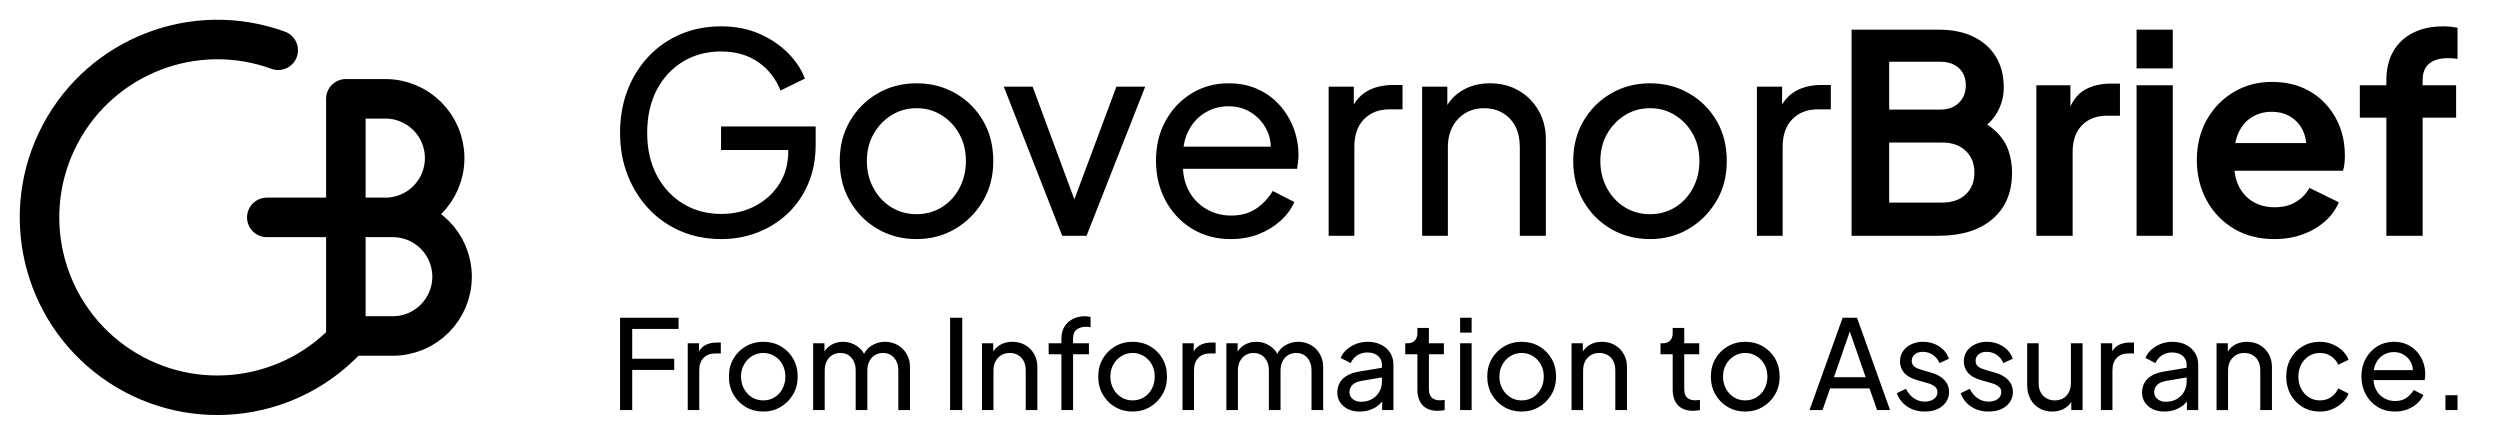
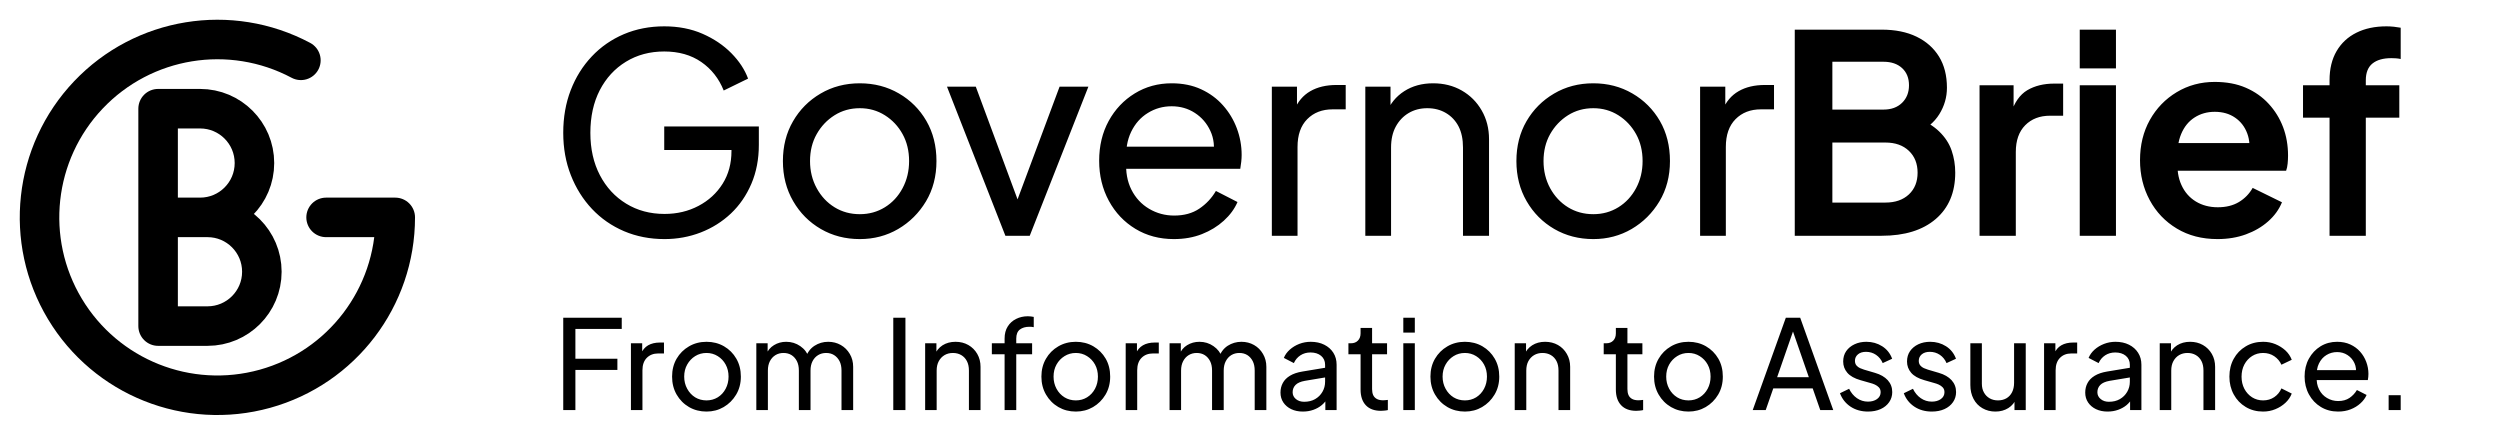
<svg xmlns="http://www.w3.org/2000/svg" role="img" aria-label="GovernorBrief. From Information to Assurance." width="506" height="88" viewBox="0 0 506 88">
  <g transform="translate(4 4)">
-     <path d="M52.31,6.17 A36,36 0 1 0 66,64.90 M66,40 H50" stroke="#000000" fill="none" stroke-width="8" stroke-linecap="round" stroke-linejoin="round" />
-     <path d="M66,16 V64 M66,16 H74 a12,12 0 0 1 0,24 H66 M74,40 H75.5 a12,12 0 0 1 0,24 H66" stroke="#000000" fill="none" stroke-width="8" stroke-linecap="round" stroke-linejoin="round" />
-     <path d="M142 44.39Q137.57 44.39 133.82 42.8Q130.07 41.2 127.32 38.29Q124.58 35.38 123.04 31.46Q121.5 27.54 121.5 22.89Q121.5 18.18 123.01 14.26Q124.52 10.34 127.27 7.43Q130.01 4.52 133.76 2.92Q137.52 1.33 141.94 1.33Q146.25 1.33 149.7 2.84Q153.14 4.35 155.52 6.76Q157.9 9.17 158.91 11.91L153.98 14.32Q152.52 10.68 149.44 8.55Q146.36 6.42 141.94 6.42Q137.57 6.42 134.18 8.5Q130.8 10.57 128.89 14.26Q126.99 17.96 126.99 22.89Q126.99 27.76 128.92 31.46Q130.85 35.15 134.24 37.22Q137.63 39.3 142 39.3Q145.8 39.3 148.88 37.67Q151.96 36.05 153.76 33.19Q155.55 30.34 155.55 26.58V24.01L158.07 26.36H141.94V21.6H161.09V25.3Q161.09 29.66 159.58 33.19Q158.07 36.72 155.44 39.21Q152.8 41.7 149.33 43.05Q145.86 44.39 142 44.39ZM181.53 44.39Q177.16 44.39 173.64 42.35Q170.11 40.3 168.04 36.72Q165.96 33.14 165.96 28.6Q165.96 24.06 168.01 20.54Q170.05 17.01 173.58 14.94Q177.11 12.86 181.53 12.86Q185.9 12.86 189.43 14.91Q192.96 16.95 195 20.48Q197.04 24.01 197.04 28.6Q197.04 33.19 194.92 36.75Q192.79 40.3 189.29 42.35Q185.79 44.39 181.53 44.39ZM181.53 39.35Q184.33 39.35 186.6 37.95Q188.87 36.55 190.18 34.09Q191.5 31.62 191.5 28.6Q191.5 25.52 190.18 23.14Q188.87 20.76 186.6 19.33Q184.33 17.9 181.53 17.9Q178.68 17.9 176.41 19.33Q174.14 20.76 172.8 23.14Q171.45 25.52 171.45 28.6Q171.45 31.62 172.8 34.09Q174.14 36.55 176.41 37.95Q178.68 39.35 181.53 39.35ZM210.99 43.72 199.17 13.54H205L214.46 39.07H212.44L221.96 13.54H227.79L215.92 43.72ZM245.09 44.39Q240.72 44.39 237.31 42.32Q233.89 40.25 231.93 36.64Q229.97 33.02 229.97 28.54Q229.97 24.01 231.9 20.48Q233.84 16.95 237.17 14.91Q240.5 12.86 244.64 12.86Q248 12.86 250.61 14.07Q253.21 15.27 255.03 17.32Q256.85 19.36 257.83 21.96Q258.81 24.57 258.81 27.37Q258.81 27.98 258.73 28.74Q258.64 29.5 258.53 30.17H233.78V25.69H255.51L253.04 27.7Q253.55 24.79 252.48 22.5Q251.42 20.2 249.35 18.86Q247.28 17.51 244.64 17.51Q242.01 17.51 239.83 18.86Q237.64 20.2 236.44 22.69Q235.24 25.18 235.46 28.6Q235.24 31.9 236.5 34.4Q237.76 36.89 240.08 38.26Q242.4 39.63 245.15 39.63Q248.17 39.63 250.24 38.23Q252.32 36.83 253.6 34.65L257.97 36.89Q257.08 38.96 255.2 40.67Q253.32 42.38 250.78 43.38Q248.23 44.39 245.09 44.39ZM264.92 43.72V13.54H270.01V19.08L269.45 18.3Q270.52 15.72 272.7 14.46Q274.88 13.2 278.02 13.2H279.87V18.13H277.24Q274.04 18.13 272.08 20.12Q270.12 22.1 270.12 25.74V43.72ZM283.84 43.72V13.54H288.94V19.42L288.1 18.91Q289.22 16.06 291.71 14.46Q294.2 12.86 297.56 12.86Q300.81 12.86 303.36 14.32Q305.91 15.78 307.39 18.35Q308.88 20.93 308.88 24.18V43.72H303.61V25.86Q303.61 23.34 302.72 21.6Q301.82 19.86 300.17 18.88Q298.52 17.9 296.39 17.9Q294.26 17.9 292.61 18.88Q290.96 19.86 290 21.63Q289.05 23.39 289.05 25.86V43.72ZM329.99 44.39Q325.62 44.39 322.09 42.35Q318.56 40.3 316.49 36.72Q314.42 33.14 314.42 28.6Q314.42 24.06 316.46 20.54Q318.51 17.01 322.04 14.94Q325.56 12.86 329.99 12.86Q334.36 12.86 337.88 14.91Q341.41 16.95 343.46 20.48Q345.5 24.01 345.5 28.6Q345.5 33.19 343.37 36.75Q341.24 40.3 337.74 42.35Q334.24 44.39 329.99 44.39ZM329.99 39.35Q332.79 39.35 335.06 37.95Q337.32 36.55 338.64 34.09Q339.96 31.62 339.96 28.6Q339.96 25.52 338.64 23.14Q337.32 20.76 335.06 19.33Q332.79 17.9 329.99 17.9Q327.13 17.9 324.86 19.33Q322.6 20.76 321.25 23.14Q319.91 25.52 319.91 28.6Q319.91 31.62 321.25 34.09Q322.6 36.55 324.86 37.95Q327.13 39.35 329.99 39.35ZM351.6 43.72V13.54H356.7V19.08L356.14 18.3Q357.2 15.72 359.39 14.46Q361.57 13.2 364.71 13.2H366.56V18.13H363.92Q360.73 18.13 358.77 20.12Q356.81 22.1 356.81 25.74V43.72ZM370.76 43.72V2H388.34Q392.48 2 395.42 3.43Q398.36 4.86 399.96 7.46Q401.56 10.06 401.56 13.76Q401.56 16.62 400.02 19.11Q398.48 21.6 395.12 23.22V19.7Q398.2 20.87 399.99 22.61Q401.78 24.34 402.51 26.47Q403.24 28.6 403.24 30.95Q403.24 36.94 399.29 40.33Q395.34 43.72 388.34 43.72ZM378.37 37H389.12Q392.09 37 393.86 35.35Q395.62 33.7 395.62 30.95Q395.62 28.21 393.86 26.53Q392.09 24.85 389.12 24.85H378.37ZM378.37 18.18H388.73Q391.08 18.18 392.48 16.81Q393.88 15.44 393.88 13.26Q393.88 11.07 392.48 9.78Q391.08 8.5 388.73 8.5H378.37ZM408.16 43.72V13.26H415.05V20.03L414.49 19.02Q415.56 15.61 417.82 14.26Q420.09 12.92 423.28 12.92H425.08V19.42H422.44Q419.31 19.42 417.4 21.35Q415.5 23.28 415.5 26.75V43.72ZM428.44 43.72V13.26H435.77V43.72ZM428.44 9.84V2H435.77V9.84ZM456.32 44.39Q451.62 44.39 448.09 42.26Q444.56 40.14 442.6 36.5Q440.64 32.86 440.64 28.43Q440.64 23.84 442.63 20.28Q444.62 16.73 448.06 14.66Q451.51 12.58 455.76 12.58Q459.35 12.58 462.06 13.76Q464.78 14.94 466.68 17.01Q468.59 19.08 469.6 21.74Q470.6 24.4 470.6 27.48Q470.6 28.26 470.52 29.1Q470.44 29.94 470.21 30.56H446.69V24.96H466.07L462.6 27.59Q463.1 25.02 462.34 23Q461.59 20.98 459.88 19.81Q458.17 18.63 455.76 18.63Q453.47 18.63 451.68 19.78Q449.88 20.93 448.96 23.14Q448.04 25.35 448.26 28.49Q448.04 31.29 449.02 33.44Q450 35.6 451.93 36.78Q453.86 37.95 456.38 37.95Q458.9 37.95 460.66 36.89Q462.43 35.82 463.44 34.03L469.37 36.94Q468.48 39.13 466.57 40.81Q464.67 42.49 462.06 43.44Q459.46 44.39 456.32 44.39ZM479 43.72V19.81H473.63V13.26H479V12.25Q479 8.78 480.43 6.34Q481.86 3.9 484.44 2.62Q487.01 1.33 490.54 1.33Q491.21 1.33 492.02 1.41Q492.84 1.5 493.4 1.61V7.94Q492.84 7.82 492.36 7.8Q491.88 7.77 491.49 7.77Q489.03 7.77 487.68 8.86Q486.34 9.95 486.34 12.25V13.26H493.12V19.81H486.34V43.72ZM121.5 79V60.31H133.34V62.57H123.96V68.61H132.46V70.87H123.96V79ZM135.2 79V65.48H137.48V67.96L137.23 67.61Q137.71 66.46 138.68 65.89Q139.66 65.33 141.07 65.33H141.89V67.54H140.72Q139.29 67.54 138.41 68.43Q137.53 69.32 137.53 70.95V79ZM150.5 79.3Q148.54 79.3 146.96 78.39Q145.38 77.47 144.45 75.86Q143.53 74.26 143.53 72.23Q143.53 70.19 144.44 68.61Q145.36 67.03 146.94 66.11Q148.52 65.18 150.5 65.18Q152.46 65.18 154.04 66.09Q155.62 67.01 156.53 68.59Q157.45 70.17 157.45 72.23Q157.45 74.28 156.49 75.88Q155.54 77.47 153.97 78.39Q152.41 79.3 150.5 79.3ZM150.5 77.04Q151.75 77.04 152.77 76.42Q153.79 75.79 154.37 74.69Q154.96 73.58 154.96 72.23Q154.96 70.85 154.37 69.78Q153.79 68.71 152.77 68.08Q151.75 67.44 150.5 67.44Q149.22 67.44 148.2 68.08Q147.19 68.71 146.59 69.78Q145.98 70.85 145.98 72.23Q145.98 73.58 146.59 74.69Q147.19 75.79 148.2 76.42Q149.22 77.04 150.5 77.04ZM160.58 79V65.48H162.87V68.24L162.54 67.81Q163.04 66.53 164.15 65.86Q165.25 65.18 166.63 65.18Q168.21 65.18 169.48 66.06Q170.74 66.93 171.22 68.36L170.57 68.39Q171.09 66.81 172.35 65.99Q173.6 65.18 175.13 65.18Q176.54 65.18 177.68 65.83Q178.82 66.48 179.5 67.64Q180.18 68.79 180.18 70.25V79H177.82V71Q177.82 69.87 177.42 69.09Q177.01 68.31 176.32 67.87Q175.64 67.44 174.71 67.44Q173.8 67.44 173.09 67.87Q172.37 68.31 171.96 69.1Q171.55 69.89 171.55 71V79H169.19V71Q169.19 69.87 168.79 69.09Q168.39 68.31 167.7 67.87Q167.01 67.44 166.08 67.44Q165.17 67.44 164.46 67.87Q163.74 68.31 163.33 69.1Q162.92 69.89 162.92 71V79ZM188.3 79V60.31H190.76V79ZM194.75 79V65.48H197.03V68.11L196.66 67.89Q197.16 66.61 198.27 65.89Q199.39 65.18 200.9 65.18Q202.35 65.18 203.49 65.83Q204.63 66.48 205.3 67.64Q205.96 68.79 205.96 70.25V79H203.61V71Q203.61 69.87 203.2 69.09Q202.8 68.31 202.06 67.87Q201.32 67.44 200.37 67.44Q199.42 67.44 198.68 67.87Q197.94 68.31 197.51 69.1Q197.08 69.89 197.08 71V79ZM210.83 79V67.71H208.25V65.48H210.83V64.53Q210.83 63.07 211.47 62.07Q212.11 61.06 213.18 60.54Q214.24 60.01 215.55 60.01Q215.82 60.01 216.16 60.05Q216.5 60.09 216.73 60.14V62.22Q216.52 62.17 216.25 62.15Q215.97 62.14 215.82 62.14Q214.67 62.14 213.93 62.69Q213.19 63.25 213.19 64.53V65.48H216.4V67.71H213.19V79ZM225.25 79.3Q223.3 79.3 221.72 78.39Q220.14 77.47 219.21 75.86Q218.28 74.26 218.28 72.23Q218.28 70.19 219.2 68.61Q220.11 67.03 221.69 66.11Q223.27 65.18 225.25 65.18Q227.21 65.18 228.79 66.09Q230.37 67.01 231.29 68.59Q232.2 70.17 232.2 72.23Q232.2 74.28 231.25 75.88Q230.3 77.47 228.73 78.39Q227.16 79.3 225.25 79.3ZM225.25 77.04Q226.51 77.04 227.52 76.42Q228.54 75.79 229.13 74.69Q229.72 73.58 229.72 72.23Q229.72 70.85 229.13 69.78Q228.54 68.71 227.52 68.08Q226.51 67.44 225.25 67.44Q223.98 67.44 222.96 68.08Q221.94 68.71 221.34 69.78Q220.74 70.85 220.74 72.23Q220.74 73.58 221.34 74.69Q221.94 75.79 222.96 76.42Q223.98 77.04 225.25 77.04ZM235.34 79V65.48H237.62V67.96L237.37 67.61Q237.85 66.46 238.83 65.89Q239.8 65.33 241.21 65.33H242.04V67.54H240.86Q239.43 67.54 238.55 68.43Q237.67 69.32 237.67 70.95V79ZM244.22 79V65.48H246.5V68.24L246.18 67.81Q246.68 66.53 247.78 65.86Q248.89 65.18 250.27 65.18Q251.85 65.18 253.11 66.06Q254.38 66.93 254.86 68.36L254.2 68.39Q254.73 66.81 255.98 65.99Q257.24 65.18 258.77 65.18Q260.17 65.18 261.32 65.83Q262.46 66.48 263.13 67.64Q263.81 68.79 263.81 70.25V79H261.45V71Q261.45 69.87 261.05 69.09Q260.65 68.31 259.96 67.87Q259.27 67.44 258.34 67.44Q257.44 67.44 256.72 67.87Q256.01 68.31 255.6 69.1Q255.18 69.89 255.18 71V79H252.82V71Q252.82 69.87 252.42 69.09Q252.02 68.31 251.33 67.87Q250.64 67.44 249.71 67.44Q248.81 67.44 248.1 67.87Q247.38 68.31 246.97 69.1Q246.55 69.89 246.55 71V79ZM271.19 79.3Q269.86 79.3 268.84 78.81Q267.83 78.32 267.25 77.46Q266.67 76.59 266.67 75.46Q266.67 74.38 267.14 73.52Q267.6 72.65 268.59 72.05Q269.58 71.45 271.09 71.2L276.1 70.37V72.33L271.61 73.08Q270.31 73.31 269.72 73.91Q269.13 74.51 269.13 75.39Q269.13 76.22 269.79 76.77Q270.46 77.32 271.46 77.32Q272.74 77.32 273.68 76.78Q274.62 76.24 275.16 75.31Q275.7 74.38 275.7 73.26V69.82Q275.7 68.71 274.89 68.02Q274.07 67.34 272.74 67.34Q271.59 67.34 270.7 67.92Q269.81 68.51 269.38 69.49L267.35 68.44Q267.72 67.51 268.55 66.77Q269.38 66.03 270.48 65.6Q271.59 65.18 272.79 65.18Q274.35 65.18 275.53 65.77Q276.71 66.36 277.37 67.4Q278.03 68.44 278.03 69.82V79H275.75V76.44L276.18 76.59Q275.75 77.39 275.02 78Q274.3 78.6 273.32 78.95Q272.34 79.3 271.19 79.3ZM286.99 79.15Q285.01 79.15 283.94 78.02Q282.88 76.89 282.88 74.84V67.71H280.42V65.48H280.92Q281.82 65.48 282.35 64.93Q282.88 64.38 282.88 63.47V62.37H285.21V65.48H288.24V67.71H285.21V74.76Q285.21 75.44 285.42 75.94Q285.64 76.44 286.14 76.73Q286.64 77.02 287.47 77.02Q287.64 77.02 287.91 76.99Q288.17 76.97 288.4 76.94V79Q288.07 79.08 287.67 79.11Q287.27 79.15 286.99 79.15ZM291.53 79V65.48H293.86V79ZM291.53 63.32V60.31H293.86V63.32ZM304 79.3Q302.04 79.3 300.46 78.39Q298.88 77.47 297.95 75.86Q297.02 74.26 297.02 72.23Q297.02 70.19 297.94 68.61Q298.86 67.03 300.44 66.11Q302.02 65.18 304 65.18Q305.96 65.18 307.54 66.09Q309.12 67.01 310.03 68.59Q310.95 70.17 310.95 72.23Q310.95 74.28 309.99 75.88Q309.04 77.47 307.47 78.39Q305.91 79.3 304 79.3ZM304 77.04Q305.25 77.04 306.27 76.42Q307.28 75.79 307.87 74.69Q308.46 73.58 308.46 72.23Q308.46 70.85 307.87 69.78Q307.28 68.71 306.27 68.08Q305.25 67.44 304 67.44Q302.72 67.44 301.7 68.08Q300.69 68.71 300.09 69.78Q299.48 70.85 299.48 72.23Q299.48 73.58 300.09 74.69Q300.69 75.79 301.7 76.42Q302.72 77.04 304 77.04ZM314.08 79V65.48H316.37V68.11L315.99 67.89Q316.49 66.61 317.61 65.89Q318.72 65.18 320.23 65.18Q321.68 65.18 322.83 65.83Q323.97 66.48 324.63 67.64Q325.3 68.79 325.3 70.25V79H322.94V71Q322.94 69.87 322.54 69.09Q322.14 68.31 321.4 67.87Q320.66 67.44 319.7 67.44Q318.75 67.44 318.01 67.87Q317.27 68.31 316.84 69.1Q316.42 69.89 316.42 71V79ZM338.67 79.15Q336.69 79.15 335.62 78.02Q334.55 76.89 334.55 74.84V67.71H332.09V65.48H332.6Q333.5 65.48 334.03 64.93Q334.55 64.38 334.55 63.47V62.37H336.89V65.48H339.92V67.71H336.89V74.76Q336.89 75.44 337.1 75.94Q337.31 76.44 337.81 76.73Q338.32 77.02 339.14 77.02Q339.32 77.02 339.58 76.99Q339.85 76.97 340.07 76.94V79Q339.75 79.08 339.34 79.11Q338.94 79.15 338.67 79.15ZM349.25 79.3Q347.3 79.3 345.72 78.39Q344.14 77.47 343.21 75.86Q342.28 74.26 342.28 72.23Q342.28 70.19 343.2 68.61Q344.11 67.03 345.69 66.11Q347.27 65.18 349.25 65.18Q351.21 65.18 352.79 66.09Q354.37 67.01 355.29 68.59Q356.2 70.17 356.2 72.23Q356.2 74.28 355.25 75.88Q354.3 77.47 352.73 78.39Q351.16 79.3 349.25 79.3ZM349.25 77.04Q350.51 77.04 351.52 76.42Q352.54 75.79 353.13 74.69Q353.72 73.58 353.72 72.23Q353.72 70.85 353.13 69.78Q352.54 68.71 351.52 68.08Q350.51 67.44 349.25 67.44Q347.97 67.44 346.96 68.08Q345.94 68.71 345.34 69.78Q344.74 70.85 344.74 72.23Q344.74 73.58 345.34 74.69Q345.94 75.79 346.96 76.42Q347.97 77.04 349.25 77.04ZM362.25 79 368.95 60.31H371.86L378.55 79H375.92L374.39 74.61H366.41L364.88 79ZM367.19 72.35H373.61L370.05 62.09H370.75ZM385.58 79.3Q383.55 79.3 382.04 78.3Q380.54 77.29 379.91 75.59L381.76 74.69Q382.34 75.89 383.34 76.59Q384.35 77.29 385.58 77.29Q386.68 77.29 387.41 76.77Q388.14 76.24 388.14 75.39Q388.14 74.79 387.8 74.42Q387.46 74.06 386.98 73.84Q386.51 73.63 386.1 73.53L384.07 72.95Q382.24 72.43 381.4 71.45Q380.56 70.47 380.56 69.17Q380.56 67.96 381.17 67.07Q381.79 66.18 382.86 65.68Q383.92 65.18 385.25 65.18Q387.03 65.18 388.45 66.08Q389.87 66.98 390.47 68.61L388.56 69.49Q388.11 68.44 387.21 67.82Q386.31 67.21 385.18 67.21Q384.15 67.21 383.55 67.72Q382.94 68.24 382.94 69.02Q382.94 69.59 383.24 69.96Q383.55 70.32 383.97 70.51Q384.4 70.7 384.8 70.82L387.01 71.47Q388.66 71.95 389.58 72.95Q390.49 73.96 390.49 75.36Q390.49 76.49 389.87 77.39Q389.24 78.3 388.14 78.8Q387.03 79.3 385.58 79.3ZM398.5 79.3Q396.46 79.3 394.96 78.3Q393.45 77.29 392.83 75.59L394.68 74.69Q395.26 75.89 396.26 76.59Q397.27 77.29 398.5 77.29Q399.6 77.29 400.33 76.77Q401.06 76.24 401.06 75.39Q401.06 74.79 400.72 74.42Q400.38 74.06 399.9 73.84Q399.42 73.63 399.02 73.53L396.99 72.95Q395.16 72.43 394.32 71.45Q393.48 70.47 393.48 69.17Q393.48 67.96 394.09 67.07Q394.71 66.18 395.77 65.68Q396.84 65.18 398.17 65.18Q399.95 65.18 401.37 66.08Q402.79 66.98 403.39 68.61L401.48 69.49Q401.03 68.44 400.13 67.82Q399.22 67.21 398.1 67.21Q397.07 67.21 396.46 67.72Q395.86 68.24 395.86 69.02Q395.86 69.59 396.16 69.96Q396.46 70.32 396.89 70.51Q397.32 70.7 397.72 70.82L399.93 71.47Q401.58 71.95 402.5 72.95Q403.41 73.96 403.41 75.36Q403.41 76.49 402.79 77.39Q402.16 78.3 401.06 78.8Q399.95 79.3 398.5 79.3ZM411.37 79.3Q409.91 79.3 408.74 78.62Q407.58 77.95 406.94 76.73Q406.3 75.51 406.3 73.93V65.48H408.63V73.68Q408.63 74.69 409.05 75.44Q409.46 76.19 410.2 76.62Q410.94 77.04 411.89 77.04Q412.85 77.04 413.59 76.62Q414.33 76.19 414.74 75.39Q415.15 74.58 415.15 73.48V65.48H417.51V79H415.23V76.37L415.61 76.59Q415.13 77.87 413.99 78.59Q412.85 79.3 411.37 79.3ZM421.22 79V65.48H423.51V67.96L423.26 67.61Q423.73 66.46 424.71 65.89Q425.69 65.33 427.09 65.33H427.92V67.54H426.74Q425.31 67.54 424.44 68.43Q423.56 69.32 423.56 70.95V79ZM434.07 79.3Q432.74 79.3 431.72 78.81Q430.71 78.32 430.13 77.46Q429.55 76.59 429.55 75.46Q429.55 74.38 430.02 73.52Q430.48 72.65 431.47 72.05Q432.46 71.45 433.97 71.2L438.99 70.37V72.33L434.49 73.08Q433.19 73.31 432.6 73.91Q432.01 74.51 432.01 75.39Q432.01 76.22 432.68 76.77Q433.34 77.32 434.34 77.32Q435.62 77.32 436.56 76.78Q437.5 76.24 438.04 75.31Q438.58 74.38 438.58 73.26V69.82Q438.58 68.71 437.77 68.02Q436.95 67.34 435.62 67.34Q434.47 67.34 433.58 67.92Q432.69 68.51 432.26 69.49L430.23 68.44Q430.61 67.51 431.43 66.77Q432.26 66.03 433.37 65.6Q434.47 65.18 435.67 65.18Q437.23 65.18 438.41 65.77Q439.59 66.36 440.25 67.4Q440.92 68.44 440.92 69.82V79H438.63V76.44L439.06 76.59Q438.63 77.39 437.91 78Q437.18 78.6 436.2 78.95Q435.22 79.3 434.07 79.3ZM444.63 79V65.48H446.91V68.11L446.54 67.89Q447.04 66.61 448.15 65.89Q449.27 65.18 450.78 65.18Q452.23 65.18 453.37 65.83Q454.51 66.48 455.18 67.64Q455.84 68.79 455.84 70.25V79H453.48V71Q453.48 69.87 453.08 69.09Q452.68 68.31 451.94 67.87Q451.2 67.44 450.25 67.44Q449.3 67.44 448.56 67.87Q447.82 68.31 447.39 69.1Q446.96 69.89 446.96 71V79ZM465.55 79.3Q463.57 79.3 462.03 78.37Q460.48 77.44 459.61 75.84Q458.73 74.23 458.73 72.23Q458.73 70.19 459.61 68.61Q460.48 67.03 462.03 66.11Q463.57 65.18 465.55 65.18Q466.88 65.18 468.03 65.65Q469.19 66.13 470.07 66.93Q470.94 67.74 471.35 68.82L469.26 69.82Q468.79 68.77 467.81 68.1Q466.83 67.44 465.55 67.44Q464.32 67.44 463.33 68.06Q462.34 68.69 461.76 69.77Q461.19 70.85 461.19 72.25Q461.19 73.61 461.76 74.7Q462.34 75.79 463.33 76.42Q464.32 77.04 465.55 77.04Q466.83 77.04 467.81 76.38Q468.79 75.71 469.26 74.61L471.35 75.66Q470.94 76.72 470.07 77.53Q469.19 78.35 468.03 78.82Q466.88 79.3 465.55 79.3ZM480.73 79.3Q478.77 79.3 477.24 78.37Q475.71 77.44 474.83 75.83Q473.95 74.21 473.95 72.2Q473.95 70.17 474.82 68.59Q475.69 67.01 477.18 66.09Q478.67 65.18 480.53 65.18Q482.03 65.18 483.2 65.72Q484.37 66.26 485.18 67.17Q486 68.09 486.43 69.25Q486.87 70.42 486.87 71.67Q486.87 71.95 486.84 72.29Q486.8 72.63 486.75 72.93H475.66V70.92H485.39L484.29 71.83Q484.52 70.52 484.04 69.49Q483.56 68.46 482.63 67.86Q481.71 67.26 480.53 67.26Q479.35 67.26 478.37 67.86Q477.39 68.46 476.85 69.58Q476.31 70.7 476.41 72.23Q476.31 73.71 476.88 74.82Q477.44 75.94 478.48 76.55Q479.52 77.17 480.75 77.17Q482.11 77.17 483.04 76.54Q483.96 75.91 484.54 74.94L486.5 75.94Q486.1 76.87 485.26 77.63Q484.42 78.4 483.27 78.85Q482.13 79.3 480.73 79.3ZM490.96 79V75.99H493.4V79Z" fill="#000000" />
+     <g transform="translate(-10 -10)">
+       <path d="M66.90,18.21 A36,36 0 1 0 86,50 L72,50" stroke="#000000" fill="none" stroke-width="8" stroke-linecap="round" stroke-linejoin="round" />
+       <path d="M38,28 V72 M38,28 H46.5 a11,11 0 0 1 0,22 H38 M46.5,50.0 H48 a11,11 0 0 1 0,22 H38" stroke="#000000" fill="none" stroke-width="8" stroke-linecap="round" stroke-linejoin="round" />
+     </g>
+     <path d="M130.5 44.39Q126.07 44.39 122.32 42.8Q118.57 41.2 115.82 38.29Q113.08 35.38 111.54 31.46Q110 27.54 110 22.89Q110 18.18 111.51 14.26Q113.02 10.34 115.77 7.43Q118.51 4.52 122.26 2.92Q126.02 1.33 130.44 1.33Q134.75 1.33 138.2 2.84Q141.64 4.35 144.02 6.76Q146.4 9.17 147.41 11.91L142.48 14.32Q141.02 10.68 137.94 8.55Q134.86 6.42 130.44 6.42Q126.07 6.42 122.68 8.5Q119.3 10.57 117.39 14.26Q115.49 17.96 115.49 22.89Q115.49 27.76 117.42 31.46Q119.35 35.15 122.74 37.22Q126.13 39.3 130.5 39.3Q134.3 39.3 137.38 37.67Q140.46 36.05 142.26 33.19Q144.05 30.34 144.05 26.58V24.01L146.57 26.36H130.44V21.6H149.59V25.3Q149.59 29.66 148.08 33.19Q146.57 36.72 143.94 39.21Q141.3 41.7 137.83 43.05Q134.36 44.39 130.5 44.39ZM170.03 44.39Q165.66 44.39 162.14 42.35Q158.61 40.3 156.54 36.72Q154.46 33.14 154.46 28.6Q154.46 24.06 156.51 20.54Q158.55 17.01 162.08 14.94Q165.61 12.86 170.03 12.86Q174.4 12.86 177.93 14.91Q181.46 16.95 183.5 20.48Q185.54 24.01 185.54 28.6Q185.54 33.19 183.42 36.75Q181.29 40.3 177.79 42.35Q174.29 44.39 170.03 44.39ZM170.03 39.35Q172.83 39.35 175.1 37.95Q177.37 36.55 178.68 34.09Q180 31.62 180 28.6Q180 25.52 178.68 23.14Q177.37 20.76 175.1 19.33Q172.83 17.9 170.03 17.9Q167.18 17.9 164.91 19.33Q162.64 20.76 161.3 23.14Q159.95 25.52 159.95 28.6Q159.95 31.62 161.3 34.09Q162.64 36.55 164.91 37.95Q167.18 39.35 170.03 39.35ZM199.49 43.72 187.67 13.54H193.5L202.96 39.07H200.94L210.46 13.54H216.29L204.42 43.72ZM233.59 44.39Q229.22 44.39 225.81 42.32Q222.39 40.25 220.43 36.64Q218.47 33.02 218.47 28.54Q218.47 24.01 220.4 20.48Q222.34 16.95 225.67 14.91Q229 12.86 233.14 12.86Q236.5 12.86 239.11 14.07Q241.71 15.27 243.53 17.32Q245.35 19.36 246.33 21.96Q247.31 24.57 247.31 27.37Q247.31 27.98 247.23 28.74Q247.14 29.5 247.03 30.17H222.28V25.69H244.01L241.54 27.7Q242.05 24.79 240.98 22.5Q239.92 20.2 237.85 18.86Q235.78 17.51 233.14 17.51Q230.51 17.51 228.33 18.86Q226.14 20.2 224.94 22.69Q223.74 25.18 223.96 28.6Q223.74 31.9 225 34.4Q226.26 36.89 228.58 38.26Q230.9 39.63 233.65 39.63Q236.67 39.63 238.74 38.23Q240.82 36.83 242.1 34.65L246.47 36.89Q245.58 38.96 243.7 40.67Q241.82 42.38 239.28 43.38Q236.73 44.39 233.59 44.39ZM253.42 43.72V13.54H258.51V19.08L257.95 18.3Q259.02 15.72 261.2 14.46Q263.38 13.2 266.52 13.2H268.37V18.13H265.74Q262.54 18.13 260.58 20.12Q258.62 22.1 258.62 25.74V43.72ZM272.34 43.72V13.54H277.44V19.42L276.6 18.91Q277.72 16.06 280.21 14.46Q282.7 12.86 286.06 12.86Q289.31 12.86 291.86 14.32Q294.41 15.78 295.89 18.35Q297.38 20.93 297.38 24.18V43.72H292.11V25.86Q292.11 23.34 291.22 21.6Q290.32 19.86 288.67 18.88Q287.02 17.9 284.89 17.9Q282.76 17.9 281.11 18.88Q279.46 19.86 278.5 21.63Q277.55 23.39 277.55 25.86V43.72ZM318.49 44.39Q314.12 44.39 310.59 42.35Q307.06 40.3 304.99 36.72Q302.92 33.14 302.92 28.6Q302.92 24.06 304.96 20.54Q307.01 17.01 310.54 14.94Q314.06 12.86 318.49 12.86Q322.86 12.86 326.38 14.91Q329.91 16.95 331.96 20.48Q334 24.01 334 28.6Q334 33.19 331.87 36.75Q329.74 40.3 326.24 42.35Q322.74 44.39 318.49 44.39ZM318.49 39.35Q321.29 39.35 323.56 37.95Q325.82 36.55 327.14 34.09Q328.46 31.62 328.46 28.6Q328.46 25.52 327.14 23.14Q325.82 20.76 323.56 19.33Q321.29 17.9 318.49 17.9Q315.63 17.9 313.36 19.33Q311.1 20.76 309.75 23.14Q308.41 25.52 308.41 28.6Q308.41 31.62 309.75 34.09Q311.1 36.55 313.36 37.95Q315.63 39.35 318.49 39.35ZM340.1 43.72V13.54H345.2V19.08L344.64 18.3Q345.7 15.72 347.89 14.46Q350.07 13.2 353.21 13.2H355.06V18.13H352.42Q349.23 18.13 347.27 20.12Q345.31 22.1 345.31 25.74V43.72ZM359.26 43.72V2H376.84Q380.98 2 383.92 3.43Q386.86 4.86 388.46 7.46Q390.06 10.06 390.06 13.76Q390.06 16.62 388.52 19.11Q386.98 21.6 383.62 23.22V19.7Q386.7 20.87 388.49 22.61Q390.28 24.34 391.01 26.47Q391.74 28.6 391.74 30.95Q391.74 36.94 387.79 40.33Q383.84 43.72 376.84 43.72ZM366.87 37H377.62Q380.59 37 382.36 35.35Q384.12 33.7 384.12 30.95Q384.12 28.21 382.36 26.53Q380.59 24.85 377.62 24.85H366.87ZM366.87 18.18H377.23Q379.58 18.18 380.98 16.81Q382.38 15.44 382.38 13.26Q382.38 11.07 380.98 9.78Q379.58 8.5 377.23 8.5H366.87ZM396.66 43.72V13.26H403.55V20.03L402.99 19.02Q404.06 15.61 406.32 14.26Q408.59 12.92 411.78 12.92H413.58V19.42H410.94Q407.81 19.42 405.9 21.35Q404 23.28 404 26.75V43.72ZM416.94 43.72V13.26H424.27V43.72ZM416.94 9.84V2H424.27V9.84ZM444.82 44.39Q440.12 44.39 436.59 42.26Q433.06 40.14 431.1 36.5Q429.14 32.86 429.14 28.43Q429.14 23.84 431.13 20.28Q433.12 16.73 436.56 14.66Q440.01 12.58 444.26 12.58Q447.85 12.58 450.56 13.76Q453.28 14.94 455.18 17.01Q457.09 19.08 458.1 21.74Q459.1 24.4 459.1 27.48Q459.1 28.26 459.02 29.1Q458.94 29.94 458.71 30.56H435.19V24.96H454.57L451.1 27.59Q451.6 25.02 450.84 23Q450.09 20.98 448.38 19.81Q446.67 18.63 444.26 18.63Q441.97 18.63 440.18 19.78Q438.38 20.93 437.46 23.14Q436.54 25.35 436.76 28.49Q436.54 31.29 437.52 33.44Q438.5 35.6 440.43 36.78Q442.36 37.95 444.88 37.95Q447.4 37.95 449.16 36.89Q450.93 35.82 451.94 34.03L457.87 36.94Q456.98 39.13 455.07 40.81Q453.17 42.49 450.56 43.44Q447.96 44.39 444.82 44.39ZM467.5 43.72V19.81H462.13V13.26H467.5V12.25Q467.5 8.78 468.93 6.34Q470.36 3.9 472.94 2.62Q475.51 1.33 479.04 1.33Q479.71 1.33 480.52 1.41Q481.34 1.5 481.9 1.61V7.94Q481.34 7.82 480.86 7.8Q480.38 7.77 479.99 7.77Q477.53 7.77 476.18 8.86Q474.84 9.95 474.84 12.25V13.26H481.62V19.81H474.84V43.72ZM110 79V60.31H121.84V62.57H112.46V68.61H120.96V70.87H112.46V79ZM123.7 79V65.48H125.98V67.96L125.73 67.61Q126.21 66.46 127.18 65.89Q128.16 65.33 129.57 65.33H130.39V67.54H129.22Q127.79 67.54 126.91 68.43Q126.03 69.32 126.03 70.95V79ZM139 79.3Q137.04 79.3 135.46 78.39Q133.88 77.47 132.95 75.86Q132.03 74.26 132.03 72.23Q132.03 70.19 132.94 68.61Q133.86 67.03 135.44 66.11Q137.02 65.18 139 65.18Q140.96 65.18 142.54 66.09Q144.12 67.01 145.03 68.59Q145.95 70.17 145.95 72.23Q145.95 74.28 144.99 75.88Q144.04 77.47 142.47 78.39Q140.91 79.3 139 79.3ZM139 77.04Q140.25 77.04 141.27 76.42Q142.29 75.79 142.87 74.69Q143.46 73.58 143.46 72.23Q143.46 70.85 142.87 69.78Q142.29 68.71 141.27 68.08Q140.25 67.44 139 67.44Q137.72 67.44 136.7 68.08Q135.69 68.71 135.09 69.78Q134.48 70.85 134.48 72.23Q134.48 73.58 135.09 74.69Q135.69 75.79 136.7 76.42Q137.72 77.04 139 77.04ZM149.08 79V65.48H151.37V68.24L151.04 67.81Q151.54 66.53 152.65 65.86Q153.75 65.18 155.13 65.18Q156.71 65.18 157.98 66.06Q159.24 66.93 159.72 68.36L159.07 68.39Q159.59 66.81 160.85 65.99Q162.1 65.18 163.63 65.18Q165.04 65.18 166.18 65.83Q167.32 66.48 168 67.64Q168.68 68.79 168.68 70.25V79H166.32V71Q166.32 69.87 165.92 69.09Q165.51 68.31 164.82 67.87Q164.14 67.44 163.21 67.44Q162.3 67.44 161.59 67.87Q160.87 68.31 160.46 69.1Q160.05 69.89 160.05 71V79H157.69V71Q157.69 69.87 157.29 69.09Q156.89 68.31 156.2 67.87Q155.51 67.44 154.58 67.44Q153.67 67.44 152.96 67.87Q152.24 68.31 151.83 69.1Q151.42 69.89 151.42 71V79ZM176.8 79V60.31H179.26V79ZM183.25 79V65.48H185.53V68.11L185.16 67.89Q185.66 66.61 186.77 65.89Q187.89 65.18 189.4 65.18Q190.85 65.18 191.99 65.83Q193.13 66.48 193.8 67.64Q194.46 68.79 194.46 70.25V79H192.11V71Q192.11 69.87 191.7 69.09Q191.3 68.31 190.56 67.87Q189.82 67.44 188.87 67.44Q187.92 67.44 187.18 67.87Q186.44 68.31 186.01 69.1Q185.58 69.89 185.58 71V79ZM199.33 79V67.71H196.75V65.48H199.33V64.53Q199.33 63.07 199.97 62.07Q200.61 61.06 201.68 60.54Q202.74 60.01 204.05 60.01Q204.32 60.01 204.66 60.05Q205 60.09 205.23 60.14V62.22Q205.02 62.17 204.75 62.15Q204.47 62.14 204.32 62.14Q203.17 62.14 202.43 62.69Q201.69 63.25 201.69 64.53V65.48H204.9V67.71H201.69V79ZM213.75 79.3Q211.8 79.3 210.22 78.39Q208.64 77.47 207.71 75.86Q206.78 74.26 206.78 72.23Q206.78 70.19 207.7 68.61Q208.61 67.03 210.19 66.11Q211.77 65.18 213.75 65.18Q215.71 65.18 217.29 66.09Q218.87 67.01 219.79 68.59Q220.7 70.17 220.7 72.23Q220.7 74.28 219.75 75.88Q218.8 77.47 217.23 78.39Q215.66 79.3 213.75 79.3ZM213.75 77.04Q215.01 77.04 216.02 76.42Q217.04 75.79 217.63 74.69Q218.22 73.58 218.22 72.23Q218.22 70.85 217.63 69.78Q217.04 68.71 216.02 68.08Q215.01 67.44 213.75 67.44Q212.48 67.44 211.46 68.08Q210.44 68.71 209.84 69.78Q209.24 70.85 209.24 72.23Q209.24 73.58 209.84 74.69Q210.44 75.79 211.46 76.42Q212.48 77.04 213.75 77.04ZM223.84 79V65.48H226.12V67.96L225.87 67.61Q226.35 66.46 227.33 65.89Q228.3 65.33 229.71 65.33H230.54V67.54H229.36Q227.93 67.54 227.05 68.43Q226.17 69.32 226.17 70.95V79ZM232.72 79V65.48H235V68.24L234.68 67.81Q235.18 66.53 236.28 65.86Q237.39 65.18 238.77 65.18Q240.35 65.18 241.61 66.06Q242.88 66.93 243.36 68.36L242.7 68.39Q243.23 66.81 244.48 65.99Q245.74 65.18 247.27 65.18Q248.67 65.18 249.82 65.83Q250.96 66.48 251.63 67.64Q252.31 68.79 252.31 70.25V79H249.95V71Q249.95 69.87 249.55 69.09Q249.15 68.31 248.46 67.87Q247.77 67.44 246.84 67.44Q245.94 67.44 245.22 67.87Q244.51 68.31 244.1 69.1Q243.68 69.89 243.68 71V79H241.32V71Q241.32 69.87 240.92 69.09Q240.52 68.31 239.83 67.87Q239.14 67.44 238.21 67.44Q237.31 67.44 236.6 67.87Q235.88 68.31 235.47 69.1Q235.05 69.89 235.05 71V79ZM259.69 79.3Q258.36 79.3 257.34 78.81Q256.33 78.32 255.75 77.46Q255.17 76.59 255.17 75.46Q255.17 74.38 255.64 73.52Q256.1 72.65 257.09 72.05Q258.08 71.45 259.59 71.2L264.6 70.37V72.33L260.11 73.08Q258.81 73.31 258.22 73.91Q257.63 74.51 257.63 75.39Q257.63 76.22 258.29 76.77Q258.96 77.32 259.96 77.32Q261.24 77.32 262.18 76.78Q263.12 76.24 263.66 75.31Q264.2 74.38 264.2 73.26V69.82Q264.2 68.71 263.39 68.02Q262.57 67.34 261.24 67.34Q260.09 67.34 259.2 67.92Q258.31 68.51 257.88 69.49L255.85 68.44Q256.22 67.51 257.05 66.77Q257.88 66.03 258.98 65.6Q260.09 65.18 261.29 65.18Q262.85 65.18 264.03 65.77Q265.21 66.36 265.87 67.4Q266.53 68.44 266.53 69.82V79H264.25V76.44L264.68 76.59Q264.25 77.39 263.52 78Q262.8 78.6 261.82 78.95Q260.84 79.3 259.69 79.3ZM275.49 79.15Q273.51 79.15 272.44 78.02Q271.38 76.89 271.38 74.84V67.71H268.92V65.48H269.42Q270.32 65.48 270.85 64.93Q271.38 64.38 271.38 63.47V62.37H273.71V65.48H276.74V67.71H273.71V74.76Q273.71 75.44 273.92 75.94Q274.14 76.44 274.64 76.73Q275.14 77.02 275.97 77.02Q276.14 77.02 276.41 76.99Q276.67 76.97 276.9 76.94V79Q276.57 79.08 276.17 79.11Q275.77 79.15 275.49 79.15ZM280.03 79V65.48H282.36V79ZM280.03 63.32V60.31H282.36V63.32ZM292.5 79.3Q290.54 79.3 288.96 78.39Q287.38 77.47 286.45 75.86Q285.52 74.26 285.52 72.23Q285.52 70.19 286.44 68.61Q287.36 67.03 288.94 66.11Q290.52 65.18 292.5 65.18Q294.46 65.18 296.04 66.09Q297.62 67.01 298.53 68.59Q299.45 70.17 299.45 72.23Q299.45 74.28 298.49 75.88Q297.54 77.47 295.97 78.39Q294.41 79.3 292.5 79.3ZM292.5 77.04Q293.75 77.04 294.77 76.42Q295.78 75.79 296.37 74.69Q296.96 73.58 296.96 72.23Q296.96 70.85 296.37 69.78Q295.78 68.71 294.77 68.08Q293.75 67.44 292.5 67.44Q291.22 67.44 290.2 68.08Q289.19 68.71 288.59 69.78Q287.98 70.85 287.98 72.23Q287.98 73.58 288.59 74.69Q289.19 75.79 290.2 76.42Q291.22 77.04 292.5 77.04ZM302.58 79V65.48H304.87V68.11L304.49 67.89Q304.99 66.61 306.11 65.89Q307.22 65.18 308.73 65.18Q310.18 65.18 311.33 65.83Q312.47 66.48 313.13 67.64Q313.8 68.79 313.8 70.25V79H311.44V71Q311.44 69.87 311.04 69.09Q310.64 68.31 309.9 67.87Q309.16 67.44 308.2 67.44Q307.25 67.44 306.51 67.87Q305.77 68.31 305.34 69.1Q304.92 69.89 304.92 71V79ZM327.17 79.15Q325.19 79.15 324.12 78.02Q323.05 76.89 323.05 74.84V67.71H320.59V65.48H321.1Q322 65.48 322.53 64.93Q323.05 64.38 323.05 63.47V62.37H325.39V65.48H328.42V67.71H325.39V74.76Q325.39 75.44 325.6 75.94Q325.81 76.44 326.31 76.73Q326.82 77.02 327.64 77.02Q327.82 77.02 328.08 76.99Q328.35 76.97 328.57 76.94V79Q328.25 79.08 327.84 79.11Q327.44 79.15 327.17 79.15ZM337.75 79.3Q335.8 79.3 334.22 78.39Q332.64 77.47 331.71 75.86Q330.78 74.26 330.78 72.23Q330.78 70.19 331.7 68.61Q332.61 67.03 334.19 66.11Q335.77 65.18 337.75 65.18Q339.71 65.18 341.29 66.09Q342.87 67.01 343.79 68.59Q344.7 70.17 344.7 72.23Q344.7 74.28 343.75 75.88Q342.8 77.47 341.23 78.39Q339.66 79.3 337.75 79.3ZM337.75 77.04Q339.01 77.04 340.02 76.42Q341.04 75.79 341.63 74.69Q342.22 73.58 342.22 72.23Q342.22 70.85 341.63 69.78Q341.04 68.71 340.02 68.08Q339.01 67.44 337.75 67.44Q336.47 67.44 335.46 68.08Q334.44 68.71 333.84 69.78Q333.24 70.85 333.24 72.23Q333.24 73.58 333.84 74.69Q334.44 75.79 335.46 76.42Q336.47 77.04 337.75 77.04ZM350.75 79 357.45 60.31H360.36L367.05 79H364.42L362.89 74.61H354.91L353.38 79ZM355.69 72.35H362.11L358.55 62.09H359.25ZM374.08 79.3Q372.05 79.3 370.54 78.3Q369.04 77.29 368.41 75.59L370.26 74.69Q370.84 75.89 371.84 76.59Q372.85 77.29 374.08 77.29Q375.18 77.29 375.91 76.77Q376.64 76.24 376.64 75.39Q376.64 74.79 376.3 74.42Q375.96 74.06 375.48 73.84Q375.01 73.63 374.6 73.53L372.57 72.95Q370.74 72.43 369.9 71.45Q369.06 70.47 369.06 69.17Q369.06 67.96 369.67 67.07Q370.29 66.18 371.36 65.68Q372.42 65.18 373.75 65.18Q375.53 65.18 376.95 66.08Q378.37 66.98 378.97 68.61L377.06 69.49Q376.61 68.44 375.71 67.82Q374.81 67.21 373.68 67.21Q372.65 67.21 372.05 67.72Q371.44 68.24 371.44 69.02Q371.44 69.59 371.74 69.96Q372.05 70.32 372.47 70.51Q372.9 70.7 373.3 70.82L375.51 71.47Q377.16 71.95 378.08 72.95Q378.99 73.96 378.99 75.36Q378.99 76.49 378.37 77.39Q377.74 78.3 376.64 78.8Q375.53 79.3 374.08 79.3ZM387 79.3Q384.96 79.3 383.46 78.3Q381.95 77.29 381.33 75.59L383.18 74.69Q383.76 75.89 384.76 76.59Q385.77 77.29 387 77.29Q388.1 77.29 388.83 76.77Q389.56 76.24 389.56 75.39Q389.56 74.79 389.22 74.42Q388.88 74.06 388.4 73.84Q387.92 73.63 387.52 73.53L385.49 72.95Q383.66 72.43 382.82 71.45Q381.98 70.47 381.98 69.17Q381.98 67.96 382.59 67.07Q383.21 66.18 384.27 65.68Q385.34 65.18 386.67 65.18Q388.45 65.18 389.87 66.08Q391.29 66.98 391.89 68.61L389.98 69.49Q389.53 68.44 388.63 67.82Q387.72 67.21 386.6 67.21Q385.57 67.21 384.96 67.72Q384.36 68.24 384.36 69.02Q384.36 69.59 384.66 69.96Q384.96 70.32 385.39 70.51Q385.82 70.7 386.22 70.82L388.43 71.47Q390.08 71.95 391 72.95Q391.91 73.96 391.91 75.36Q391.91 76.49 391.29 77.39Q390.66 78.3 389.56 78.8Q388.45 79.3 387 79.3ZM399.87 79.3Q398.41 79.3 397.24 78.62Q396.08 77.95 395.44 76.73Q394.8 75.51 394.8 73.93V65.48H397.13V73.68Q397.13 74.69 397.55 75.44Q397.96 76.19 398.7 76.62Q399.44 77.04 400.39 77.04Q401.35 77.04 402.09 76.62Q402.83 76.19 403.24 75.39Q403.65 74.58 403.65 73.48V65.48H406.01V79H403.73V76.37L404.11 76.59Q403.63 77.87 402.49 78.59Q401.35 79.3 399.87 79.3ZM409.72 79V65.48H412.01V67.96L411.76 67.61Q412.23 66.46 413.21 65.89Q414.19 65.33 415.59 65.33H416.42V67.54H415.24Q413.81 67.54 412.94 68.43Q412.06 69.32 412.06 70.95V79ZM422.57 79.3Q421.24 79.3 420.22 78.81Q419.21 78.32 418.63 77.46Q418.05 76.59 418.05 75.46Q418.05 74.38 418.52 73.52Q418.98 72.65 419.97 72.05Q420.96 71.45 422.47 71.2L427.49 70.37V72.33L422.99 73.08Q421.69 73.31 421.1 73.91Q420.51 74.51 420.51 75.39Q420.51 76.22 421.18 76.77Q421.84 77.32 422.84 77.32Q424.12 77.32 425.06 76.78Q426 76.24 426.54 75.31Q427.08 74.38 427.08 73.26V69.82Q427.08 68.71 426.27 68.02Q425.45 67.34 424.12 67.34Q422.97 67.34 422.08 67.92Q421.19 68.51 420.76 69.49L418.73 68.44Q419.11 67.51 419.93 66.77Q420.76 66.03 421.87 65.6Q422.97 65.18 424.17 65.18Q425.73 65.18 426.91 65.77Q428.09 66.36 428.75 67.4Q429.42 68.44 429.42 69.82V79H427.13V76.44L427.56 76.59Q427.13 77.39 426.41 78Q425.68 78.6 424.7 78.95Q423.72 79.3 422.57 79.3ZM433.13 79V65.48H435.41V68.11L435.04 67.89Q435.54 66.61 436.65 65.89Q437.77 65.18 439.28 65.18Q440.73 65.18 441.87 65.83Q443.01 66.48 443.68 67.64Q444.34 68.79 444.34 70.25V79H441.98V71Q441.98 69.87 441.58 69.09Q441.18 68.31 440.44 67.87Q439.7 67.44 438.75 67.44Q437.8 67.44 437.06 67.87Q436.32 68.31 435.89 69.1Q435.46 69.89 435.46 71V79ZM454.05 79.3Q452.07 79.3 450.53 78.37Q448.98 77.44 448.11 75.84Q447.23 74.23 447.23 72.23Q447.23 70.19 448.11 68.61Q448.98 67.03 450.53 66.11Q452.07 65.18 454.05 65.18Q455.38 65.18 456.53 65.65Q457.69 66.13 458.57 66.93Q459.44 67.74 459.85 68.82L457.76 69.82Q457.29 68.77 456.31 68.1Q455.33 67.44 454.05 67.44Q452.82 67.44 451.83 68.06Q450.84 68.69 450.26 69.77Q449.69 70.85 449.69 72.25Q449.69 73.61 450.26 74.7Q450.84 75.79 451.83 76.42Q452.82 77.04 454.05 77.04Q455.33 77.04 456.31 76.38Q457.29 75.71 457.76 74.61L459.85 75.66Q459.44 76.72 458.57 77.53Q457.69 78.35 456.53 78.82Q455.38 79.3 454.05 79.3ZM469.23 79.3Q467.27 79.3 465.74 78.37Q464.21 77.44 463.33 75.83Q462.45 74.21 462.45 72.2Q462.45 70.17 463.32 68.59Q464.19 67.01 465.68 66.09Q467.17 65.18 469.03 65.18Q470.53 65.18 471.7 65.72Q472.87 66.26 473.68 67.17Q474.5 68.09 474.93 69.25Q475.37 70.42 475.37 71.67Q475.37 71.95 475.34 72.29Q475.3 72.63 475.25 72.93H464.16V70.92H473.89L472.79 71.83Q473.02 70.52 472.54 69.49Q472.06 68.46 471.13 67.86Q470.21 67.26 469.03 67.26Q467.85 67.26 466.87 67.86Q465.89 68.46 465.35 69.58Q464.81 70.7 464.91 72.23Q464.81 73.71 465.38 74.82Q465.94 75.94 466.98 76.55Q468.02 77.17 469.25 77.17Q470.61 77.17 471.54 76.54Q472.46 75.91 473.04 74.94L475 75.94Q474.6 76.87 473.76 77.63Q472.92 78.4 471.77 78.85Q470.63 79.3 469.23 79.3ZM479.46 79V75.99H481.9V79Z" fill="#000000" />
  </g>
</svg>
